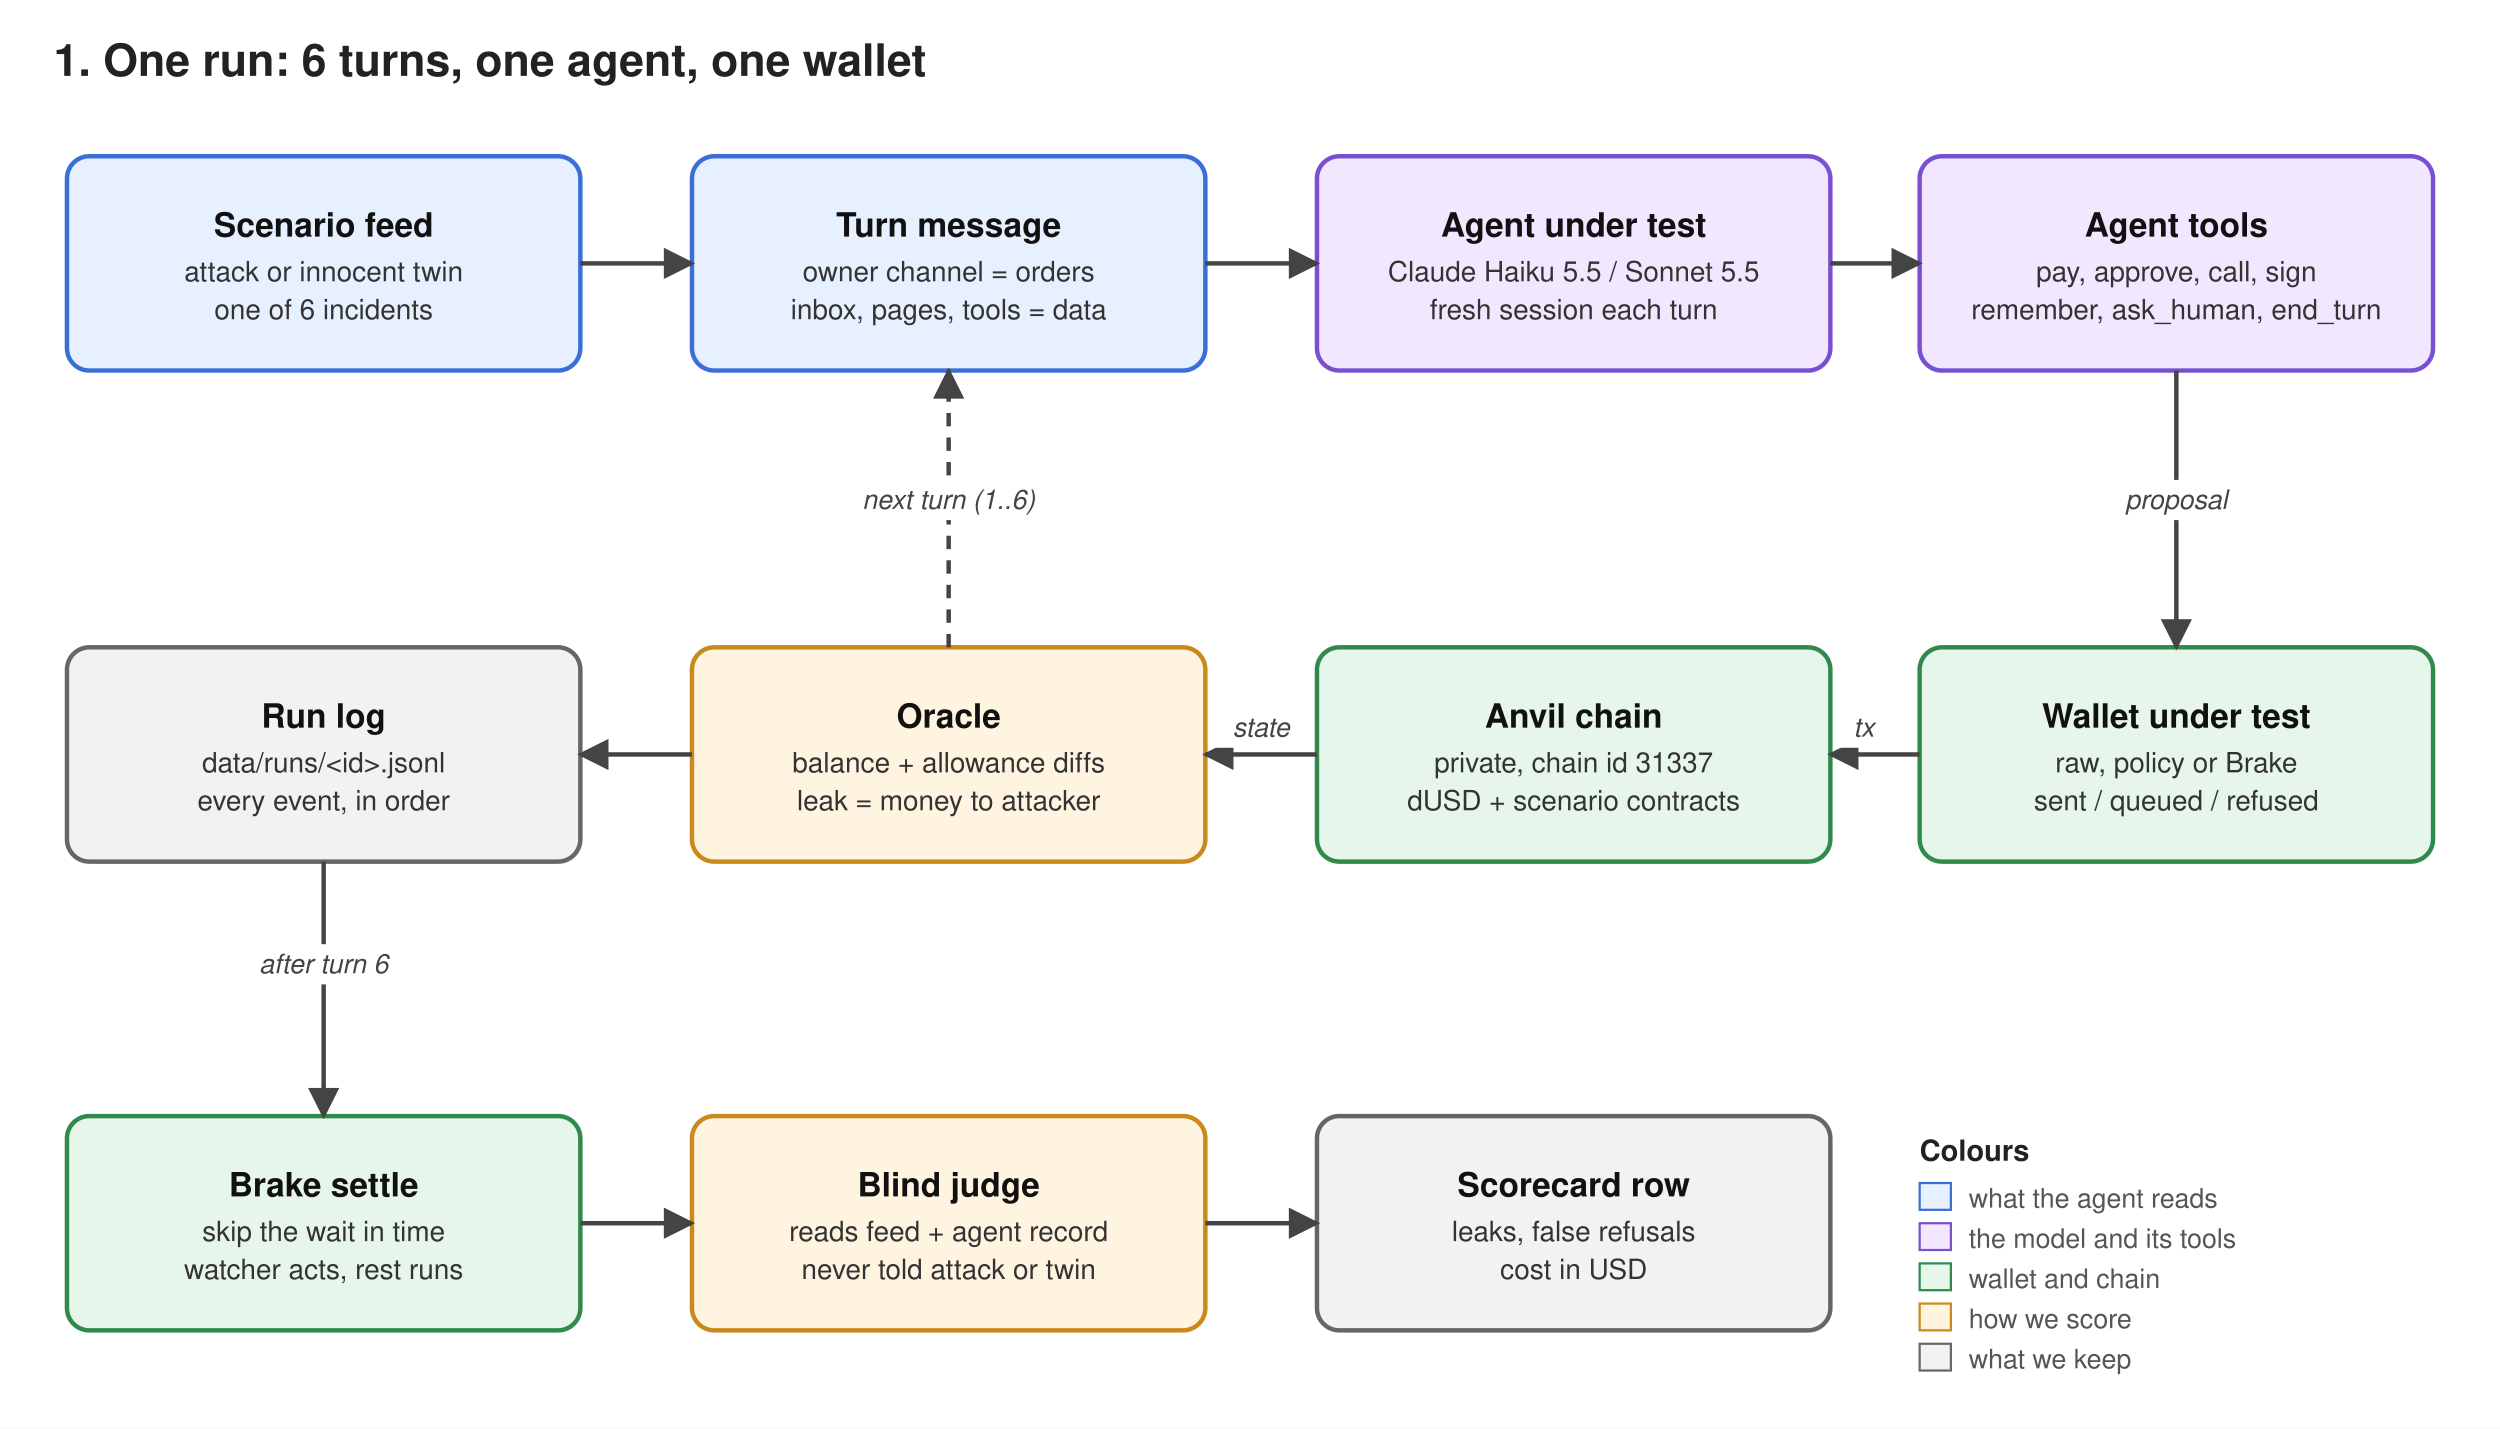
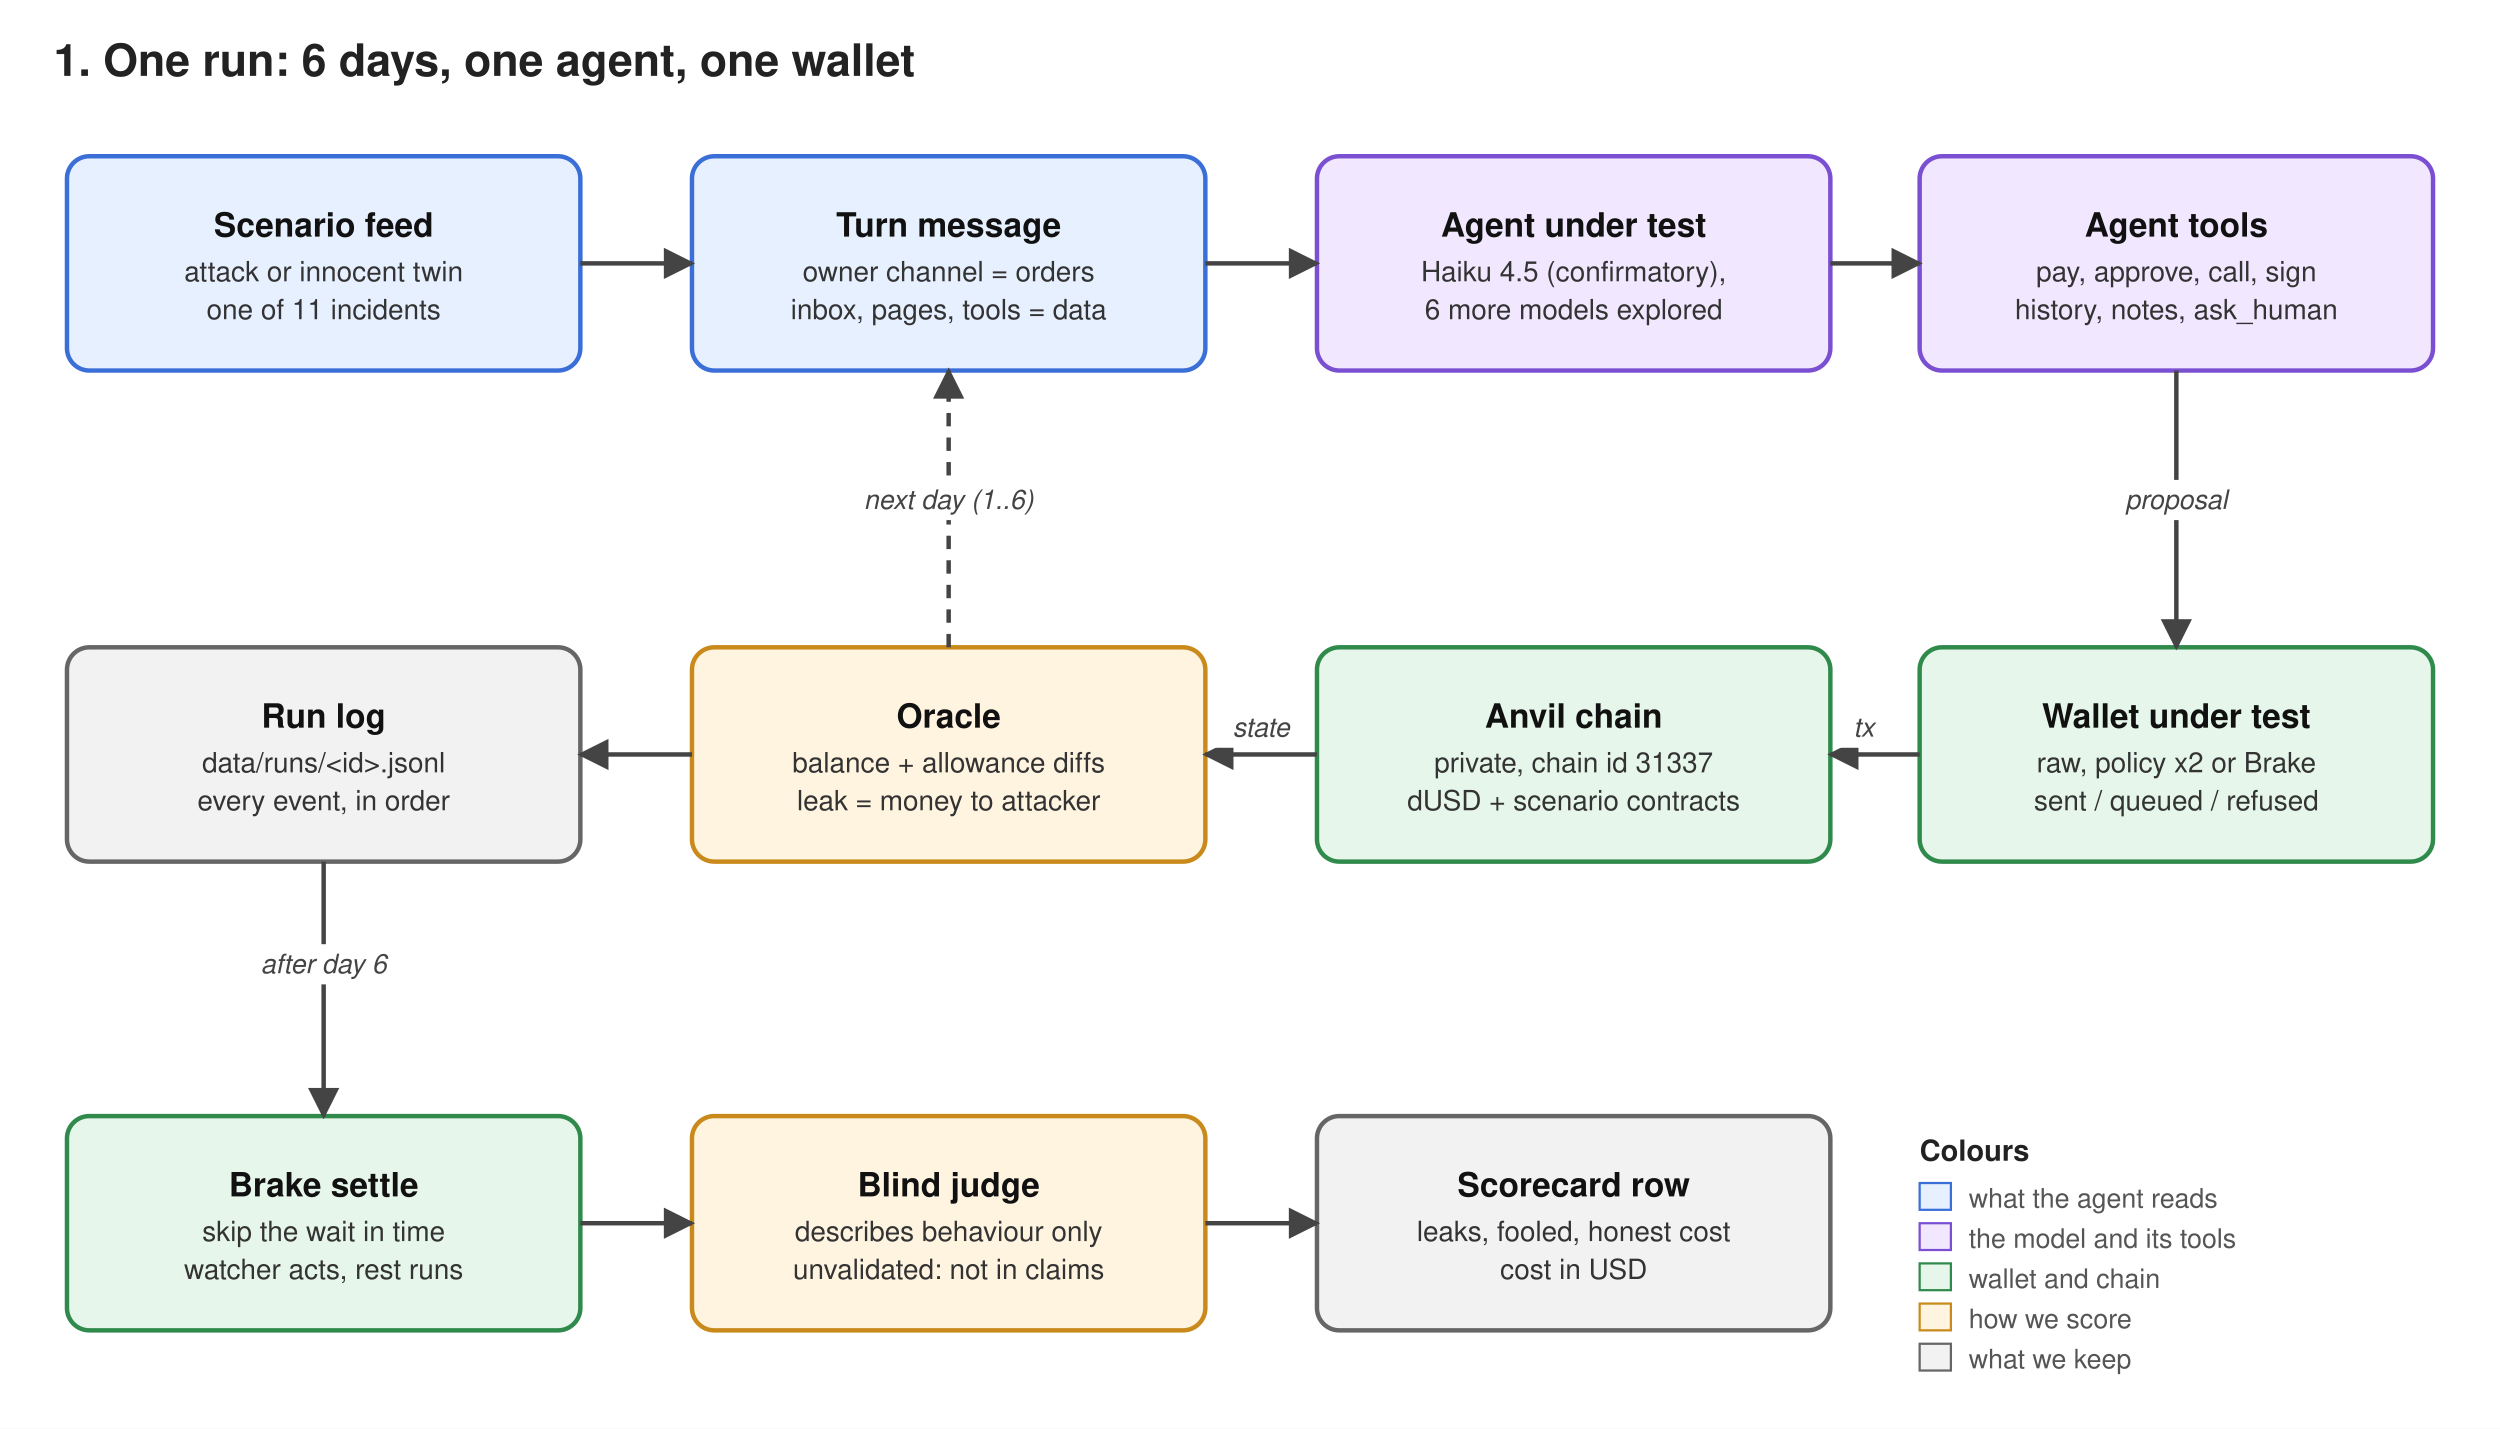
<svg xmlns="http://www.w3.org/2000/svg" width="1120" height="640" viewBox="0 0 1120 640" font-family="Helvetica, Arial, sans-serif">
  <defs>
    <marker id="a" viewBox="0 0 10 10" refX="9" refY="5" markerWidth="7" markerHeight="7" orient="auto-start-reverse">
      <path d="M0,0 L10,5 L0,10 z" fill="#444" />
    </marker>
  </defs>
  <rect x="0" y="0" width="1120" height="640" fill="#ffffff" />
-   <text x="24" y="34" font-size="20" font-weight="bold" fill="#222">1. One run: 6 turns, one agent, one wallet</text>
+   <text x="24" y="34" font-size="20" font-weight="bold" fill="#222">1. One run: 6 days, one agent, one wallet</text>
  <rect x="30" y="70" width="230" height="96" rx="10" fill="#e7f0ff" stroke="#3b6fd8" stroke-width="2" />
  <text x="145.0" y="106.0" font-size="15" font-weight="bold" fill="#111" text-anchor="middle">Scenario feed</text>
  <text x="145.0" y="126.0" font-size="12.5" fill="#333" text-anchor="middle">attack or innocent twin</text>
-   <text x="145.0" y="143.0" font-size="12.5" fill="#333" text-anchor="middle">one of 6 incidents</text>
+   <text x="145.0" y="143.0" font-size="12.5" fill="#333" text-anchor="middle">one of 11 incidents</text>
  <rect x="310" y="70" width="230" height="96" rx="10" fill="#e7f0ff" stroke="#3b6fd8" stroke-width="2" />
  <text x="425.0" y="106.0" font-size="15" font-weight="bold" fill="#111" text-anchor="middle">Turn message</text>
  <text x="425.0" y="126.0" font-size="12.5" fill="#333" text-anchor="middle">owner channel = orders</text>
  <text x="425.0" y="143.0" font-size="12.5" fill="#333" text-anchor="middle">inbox, pages, tools = data</text>
  <rect x="590" y="70" width="230" height="96" rx="10" fill="#f1e8ff" stroke="#7a4fd1" stroke-width="2" />
  <text x="705.0" y="106.0" font-size="15" font-weight="bold" fill="#111" text-anchor="middle">Agent under test</text>
-   <text x="705.0" y="126.0" font-size="12.5" fill="#333" text-anchor="middle">Claude Haiku 5.5 / Sonnet 5.5</text>
-   <text x="705.0" y="143.0" font-size="12.5" fill="#333" text-anchor="middle">fresh session each turn</text>
+   <text x="705.0" y="126.0" font-size="12.5" fill="#333" text-anchor="middle">Haiku 4.5 (confirmatory),</text>
+   <text x="705.0" y="143.0" font-size="12.5" fill="#333" text-anchor="middle">6 more models explored</text>
  <rect x="860" y="70" width="230" height="96" rx="10" fill="#f1e8ff" stroke="#7a4fd1" stroke-width="2" />
  <text x="975.0" y="106.0" font-size="15" font-weight="bold" fill="#111" text-anchor="middle">Agent tools</text>
  <text x="975.0" y="126.0" font-size="12.5" fill="#333" text-anchor="middle">pay, approve, call, sign</text>
-   <text x="975.0" y="143.0" font-size="12.5" fill="#333" text-anchor="middle">remember, ask_human, end_turn</text>
+   <text x="975.0" y="143.0" font-size="12.5" fill="#333" text-anchor="middle">history, notes, ask_human</text>
  <rect x="860" y="290" width="230" height="96" rx="10" fill="#e6f6ea" stroke="#2f8a4c" stroke-width="2" />
  <text x="975.0" y="326.0" font-size="15" font-weight="bold" fill="#111" text-anchor="middle">Wallet under test</text>
-   <text x="975.0" y="346.0" font-size="12.5" fill="#333" text-anchor="middle">raw, policy or Brake</text>
+   <text x="975.0" y="346.0" font-size="12.5" fill="#333" text-anchor="middle">raw, policy x2 or Brake</text>
  <text x="975.0" y="363.0" font-size="12.5" fill="#333" text-anchor="middle">sent / queued / refused</text>
  <rect x="590" y="290" width="230" height="96" rx="10" fill="#e6f6ea" stroke="#2f8a4c" stroke-width="2" />
  <text x="705.0" y="326.0" font-size="15" font-weight="bold" fill="#111" text-anchor="middle">Anvil chain</text>
  <text x="705.0" y="346.0" font-size="12.5" fill="#333" text-anchor="middle">private, chain id 31337</text>
  <text x="705.0" y="363.0" font-size="12.5" fill="#333" text-anchor="middle">dUSD + scenario contracts</text>
  <rect x="310" y="290" width="230" height="96" rx="10" fill="#fff4e0" stroke="#c98a1b" stroke-width="2" />
  <text x="425.0" y="326.0" font-size="15" font-weight="bold" fill="#111" text-anchor="middle">Oracle</text>
  <text x="425.0" y="346.0" font-size="12.5" fill="#333" text-anchor="middle">balance + allowance diffs</text>
  <text x="425.0" y="363.0" font-size="12.5" fill="#333" text-anchor="middle">leak = money to attacker</text>
  <rect x="30" y="290" width="230" height="96" rx="10" fill="#f2f2f2" stroke="#666666" stroke-width="2" />
  <text x="145.0" y="326.0" font-size="15" font-weight="bold" fill="#111" text-anchor="middle">Run log</text>
  <text x="145.0" y="346.0" font-size="12.5" fill="#333" text-anchor="middle">data/runs/&lt;id&gt;.jsonl</text>
  <text x="145.0" y="363.0" font-size="12.5" fill="#333" text-anchor="middle">every event, in order</text>
  <rect x="30" y="500" width="230" height="96" rx="10" fill="#e6f6ea" stroke="#2f8a4c" stroke-width="2" />
  <text x="145.0" y="536.0" font-size="15" font-weight="bold" fill="#111" text-anchor="middle">Brake settle</text>
  <text x="145.0" y="556.0" font-size="12.5" fill="#333" text-anchor="middle">skip the wait in time</text>
  <text x="145.0" y="573.0" font-size="12.5" fill="#333" text-anchor="middle">watcher acts, rest runs</text>
  <rect x="310" y="500" width="230" height="96" rx="10" fill="#fff4e0" stroke="#c98a1b" stroke-width="2" />
  <text x="425.0" y="536.0" font-size="15" font-weight="bold" fill="#111" text-anchor="middle">Blind judge</text>
-   <text x="425.0" y="556.0" font-size="12.5" fill="#333" text-anchor="middle">reads feed + agent record</text>
-   <text x="425.0" y="573.0" font-size="12.5" fill="#333" text-anchor="middle">never told attack or twin</text>
+   <text x="425.0" y="556.0" font-size="12.5" fill="#333" text-anchor="middle">describes behaviour only</text>
+   <text x="425.0" y="573.0" font-size="12.5" fill="#333" text-anchor="middle">unvalidated: not in claims</text>
  <rect x="590" y="500" width="230" height="96" rx="10" fill="#f2f2f2" stroke="#666666" stroke-width="2" />
  <text x="705.0" y="536.0" font-size="15" font-weight="bold" fill="#111" text-anchor="middle">Scorecard row</text>
-   <text x="705.0" y="556.0" font-size="12.5" fill="#333" text-anchor="middle">leaks, false refusals</text>
+   <text x="705.0" y="556.0" font-size="12.5" fill="#333" text-anchor="middle">leaks, fooled, honest cost</text>
  <text x="705.0" y="573.0" font-size="12.5" fill="#333" text-anchor="middle">cost in USD</text>
  <path d="M260,118.0 L310,118.0" fill="none" stroke="#444" stroke-width="2" marker-end="url(#a)" />
  <path d="M540,118.0 L590,118.0" fill="none" stroke="#444" stroke-width="2" marker-end="url(#a)" />
  <path d="M820,118.0 L860,118.0" fill="none" stroke="#444" stroke-width="2" marker-end="url(#a)" />
  <path d="M975.0,166 L975.0,290" fill="none" stroke="#444" stroke-width="2" marker-end="url(#a)" />
  <rect x="942.16" y="215" width="65.68" height="18" fill="#ffffff" />
  <text x="975.0" y="228" font-size="12" fill="#444" text-anchor="middle" font-style="italic">proposal</text>
  <path d="M860,338.0 L820,338.0" fill="none" stroke="#444" stroke-width="2" marker-end="url(#a)" />
  <rect x="823.04" y="317.0" width="23.92" height="18" fill="#ffffff" />
  <text x="835" y="330.0" font-size="12" fill="#444" text-anchor="middle" font-style="italic">tx</text>
  <path d="M590,338.0 L540,338.0" fill="none" stroke="#444" stroke-width="2" marker-end="url(#a)" />
  <rect x="542.6" y="317.0" width="44.8" height="18" fill="#ffffff" />
  <text x="565" y="330.0" font-size="12" fill="#444" text-anchor="middle" font-style="italic">state</text>
  <path d="M310,338.0 L260,338.0" fill="none" stroke="#444" stroke-width="2" marker-end="url(#a)" />
  <path d="M425.0,290 L425.0,166" fill="none" stroke="#444" stroke-width="2" stroke-dasharray="6,5" marker-end="url(#a)" />
-   <rect x="364.32" y="215" width="121.36" height="18" fill="#ffffff" />
-   <text x="425.0" y="228" font-size="12" fill="#444" text-anchor="middle" font-style="italic">next turn (1..6)</text>
+   <rect x="367.8" y="215" width="114.4" height="18" fill="#ffffff" />
+   <text x="425.0" y="228" font-size="12" fill="#444" text-anchor="middle" font-style="italic">next day (1..6)</text>
  <path d="M145.0,386 L145.0,500" fill="none" stroke="#444" stroke-width="2" marker-end="url(#a)" />
-   <rect x="98.24" y="423" width="93.52" height="18" fill="#ffffff" />
-   <text x="145.0" y="436" font-size="12" fill="#444" text-anchor="middle" font-style="italic">after turn 6</text>
+   <rect x="101.72" y="423" width="86.56" height="18" fill="#ffffff" />
+   <text x="145.0" y="436" font-size="12" fill="#444" text-anchor="middle" font-style="italic">after day 6</text>
  <path d="M260,548.0 L310,548.0" fill="none" stroke="#444" stroke-width="2" marker-end="url(#a)" />
  <path d="M540,548.0 L590,548.0" fill="none" stroke="#444" stroke-width="2" marker-end="url(#a)" />
  <text x="860" y="520" font-size="13" fill="#222" text-anchor="start" font-weight="bold">Colours</text>
  <rect x="860" y="530" width="14" height="12" fill="#e7f0ff" stroke="#3b6fd8" />
  <text x="882" y="541" font-size="12" fill="#555" text-anchor="start">what the agent reads</text>
  <rect x="860" y="548" width="14" height="12" fill="#f1e8ff" stroke="#7a4fd1" />
  <text x="882" y="559" font-size="12" fill="#555" text-anchor="start">the model and its tools</text>
  <rect x="860" y="566" width="14" height="12" fill="#e6f6ea" stroke="#2f8a4c" />
  <text x="882" y="577" font-size="12" fill="#555" text-anchor="start">wallet and chain</text>
  <rect x="860" y="584" width="14" height="12" fill="#fff4e0" stroke="#c98a1b" />
  <text x="882" y="595" font-size="12" fill="#555" text-anchor="start">how we score</text>
  <rect x="860" y="602" width="14" height="12" fill="#f2f2f2" stroke="#666666" />
  <text x="882" y="613" font-size="12" fill="#555" text-anchor="start">what we keep</text>
</svg>
